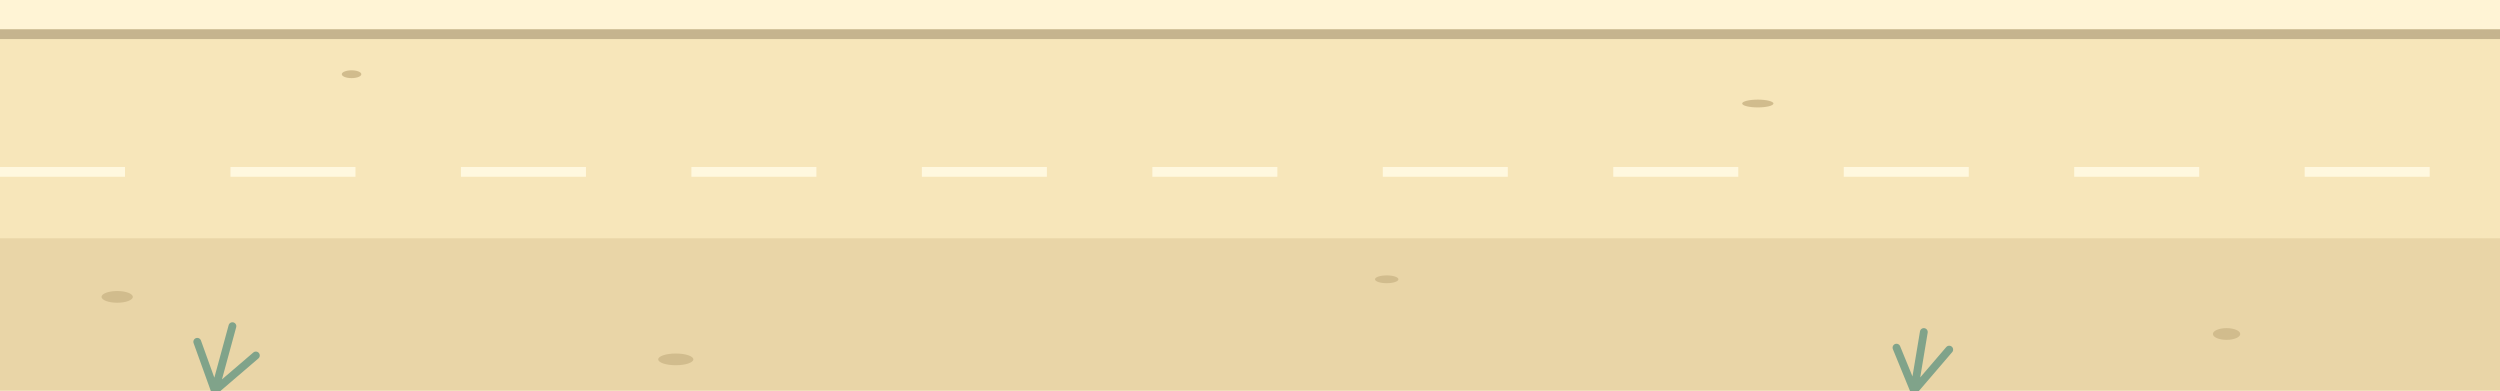
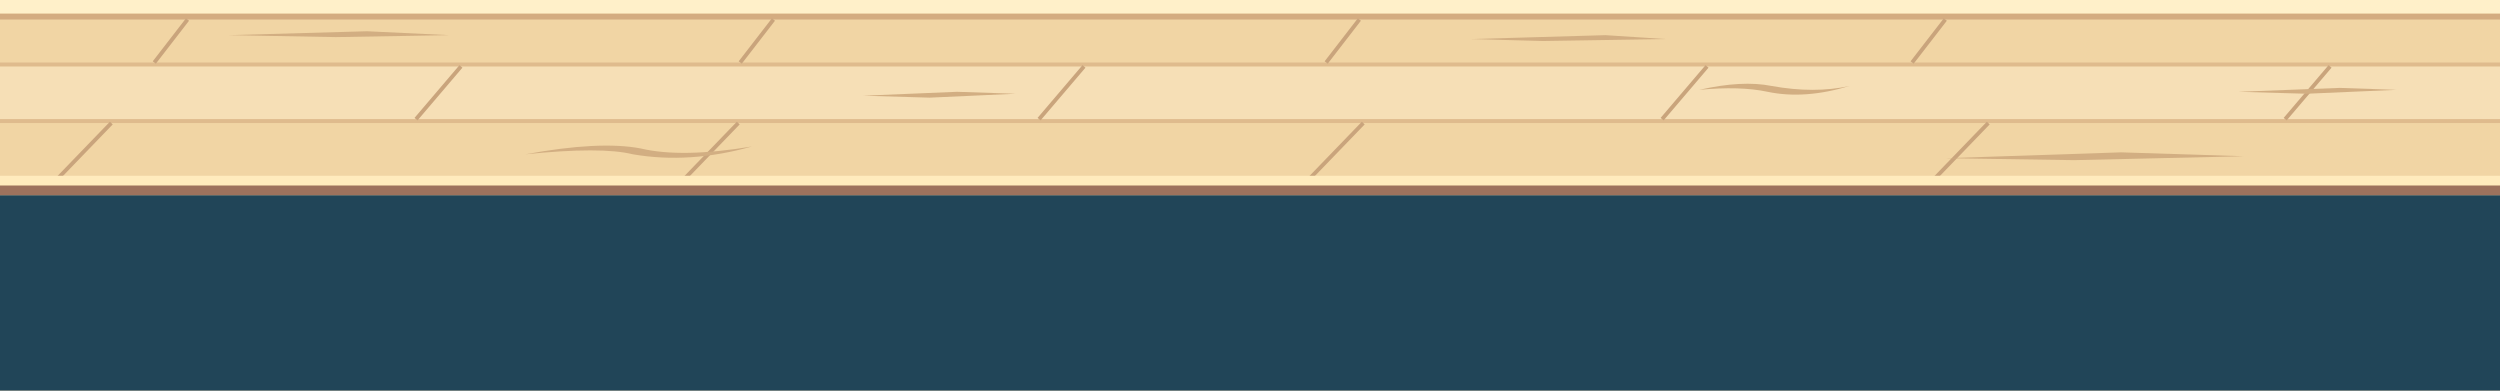
<svg xmlns="http://www.w3.org/2000/svg" width="1280" height="200" viewBox="0 0 1280 200">
-   <path fill="#f7e6ba" d="M0 0h1280v200H0z" />
-   <path fill="#fff4d5" d="M0 0h1280v15H0z" />
-   <path fill="#c5b48e" d="M0 15h1280v5H0z" />
-   <path fill="#e9d5a7" d="M0 122h1280v78H0z" />
-   <path fill="none" stroke="#fff8df" stroke-width="5" stroke-dasharray="64 54" d="M0 88h1280" />
-   <g fill="#d1bc8d">
-     <ellipse cx="60" cy="152" rx="8" ry="3" />
-     <ellipse cx="180" cy="38" rx="5" ry="2" />
-     <ellipse cx="346" cy="184" rx="9" ry="3" />
-     <ellipse cx="710" cy="143" rx="6" ry="2" />
-     <ellipse cx="900" cy="53" rx="8" ry="2" />
-     <ellipse cx="1140" cy="171" rx="7" ry="3" />
+   <path fill="#f1d5a4" d="M0 0h1280v200H0z" />
+   <path fill="#fff0c9" d="M0 0h1280v7H0z" />
+   <path fill="#d4ac80" d="M0 7h1280v3H0z" />
+   <path fill="#f6dfb6" d="M0 34h1280v27H0z" />
+   <path fill="#dfbb8d" d="M0 32h1280v2H0zm0 29h1280v2H0z" />
+   <g fill="none" stroke="#c9a47c" stroke-width="2">
+     <path d="M96 10L79 32m317-22-17 22m317-22-17 22m317-22-17 22M236 34l-23 27m342-27-23 27m342-27-23 27m342-27-23 27M57 63L29 92m349-29-28 29m348-29-28 29m348-29-28 29" />
  </g>
-   <g fill="none" stroke="#80a38a" stroke-width="4" stroke-linecap="round">
-     <path d="M110 200l-9-25m9 25 9-33m-9 33 21-18M980 200l-9-22m9 22 5-30m-5 30 18-21" />
+   <g fill="#d2ae82">
+     <path d="M117 18l71-2 42 2-58 1zM442 49l48-2 30 1-44 2zM753 20l69-2 31 2-63 1zM996 81l90-3 63 2-87 2zM1146 47l52-2 29 1-46 2z" />
+     <path d="M269 79q38-7 59-3 21 5 57-1-32 9-61 4-16-4-55 0zM870 46q22-5 37-2 22 4 40 0-23 7-42 3-14-3-35-1z" />
  </g>
+   <path fill="#ffebbd" d="M0 90h1280v5H0z" />
+   <path fill="#9d725d" d="M0 95h1280v5H0z" />
+   <path fill="#214558" d="M0 100h1280v100H0z" />
</svg>
